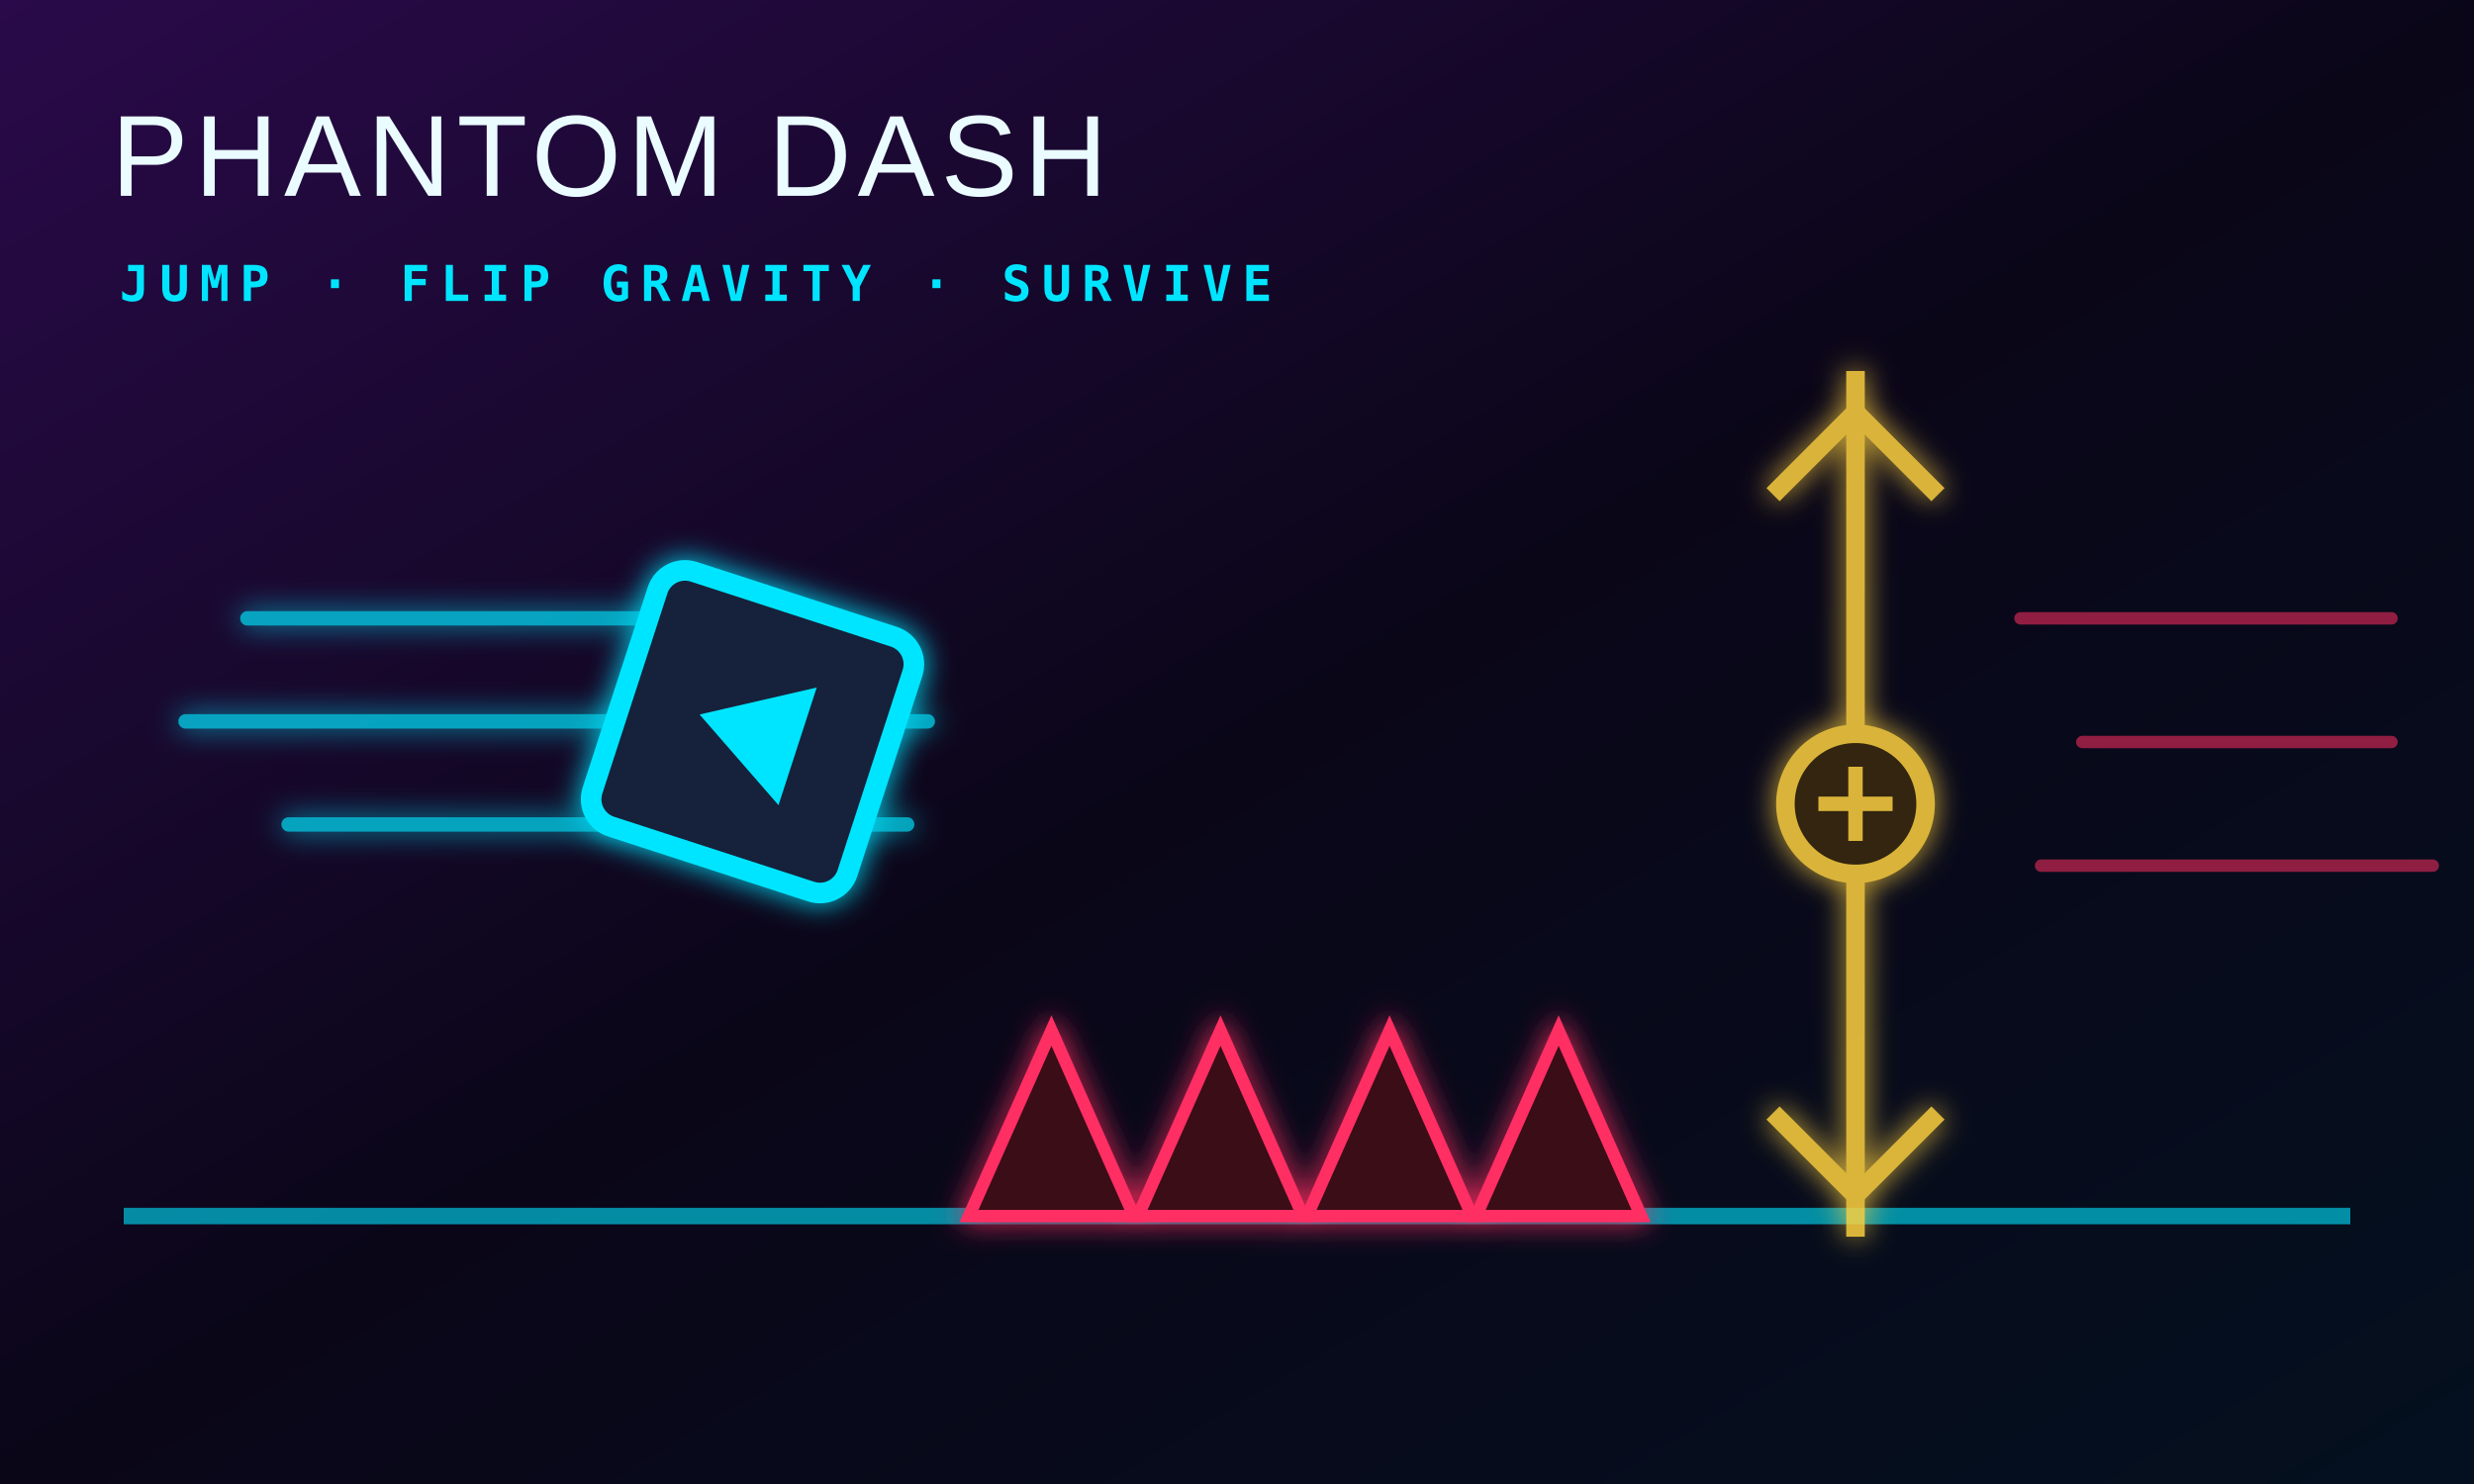
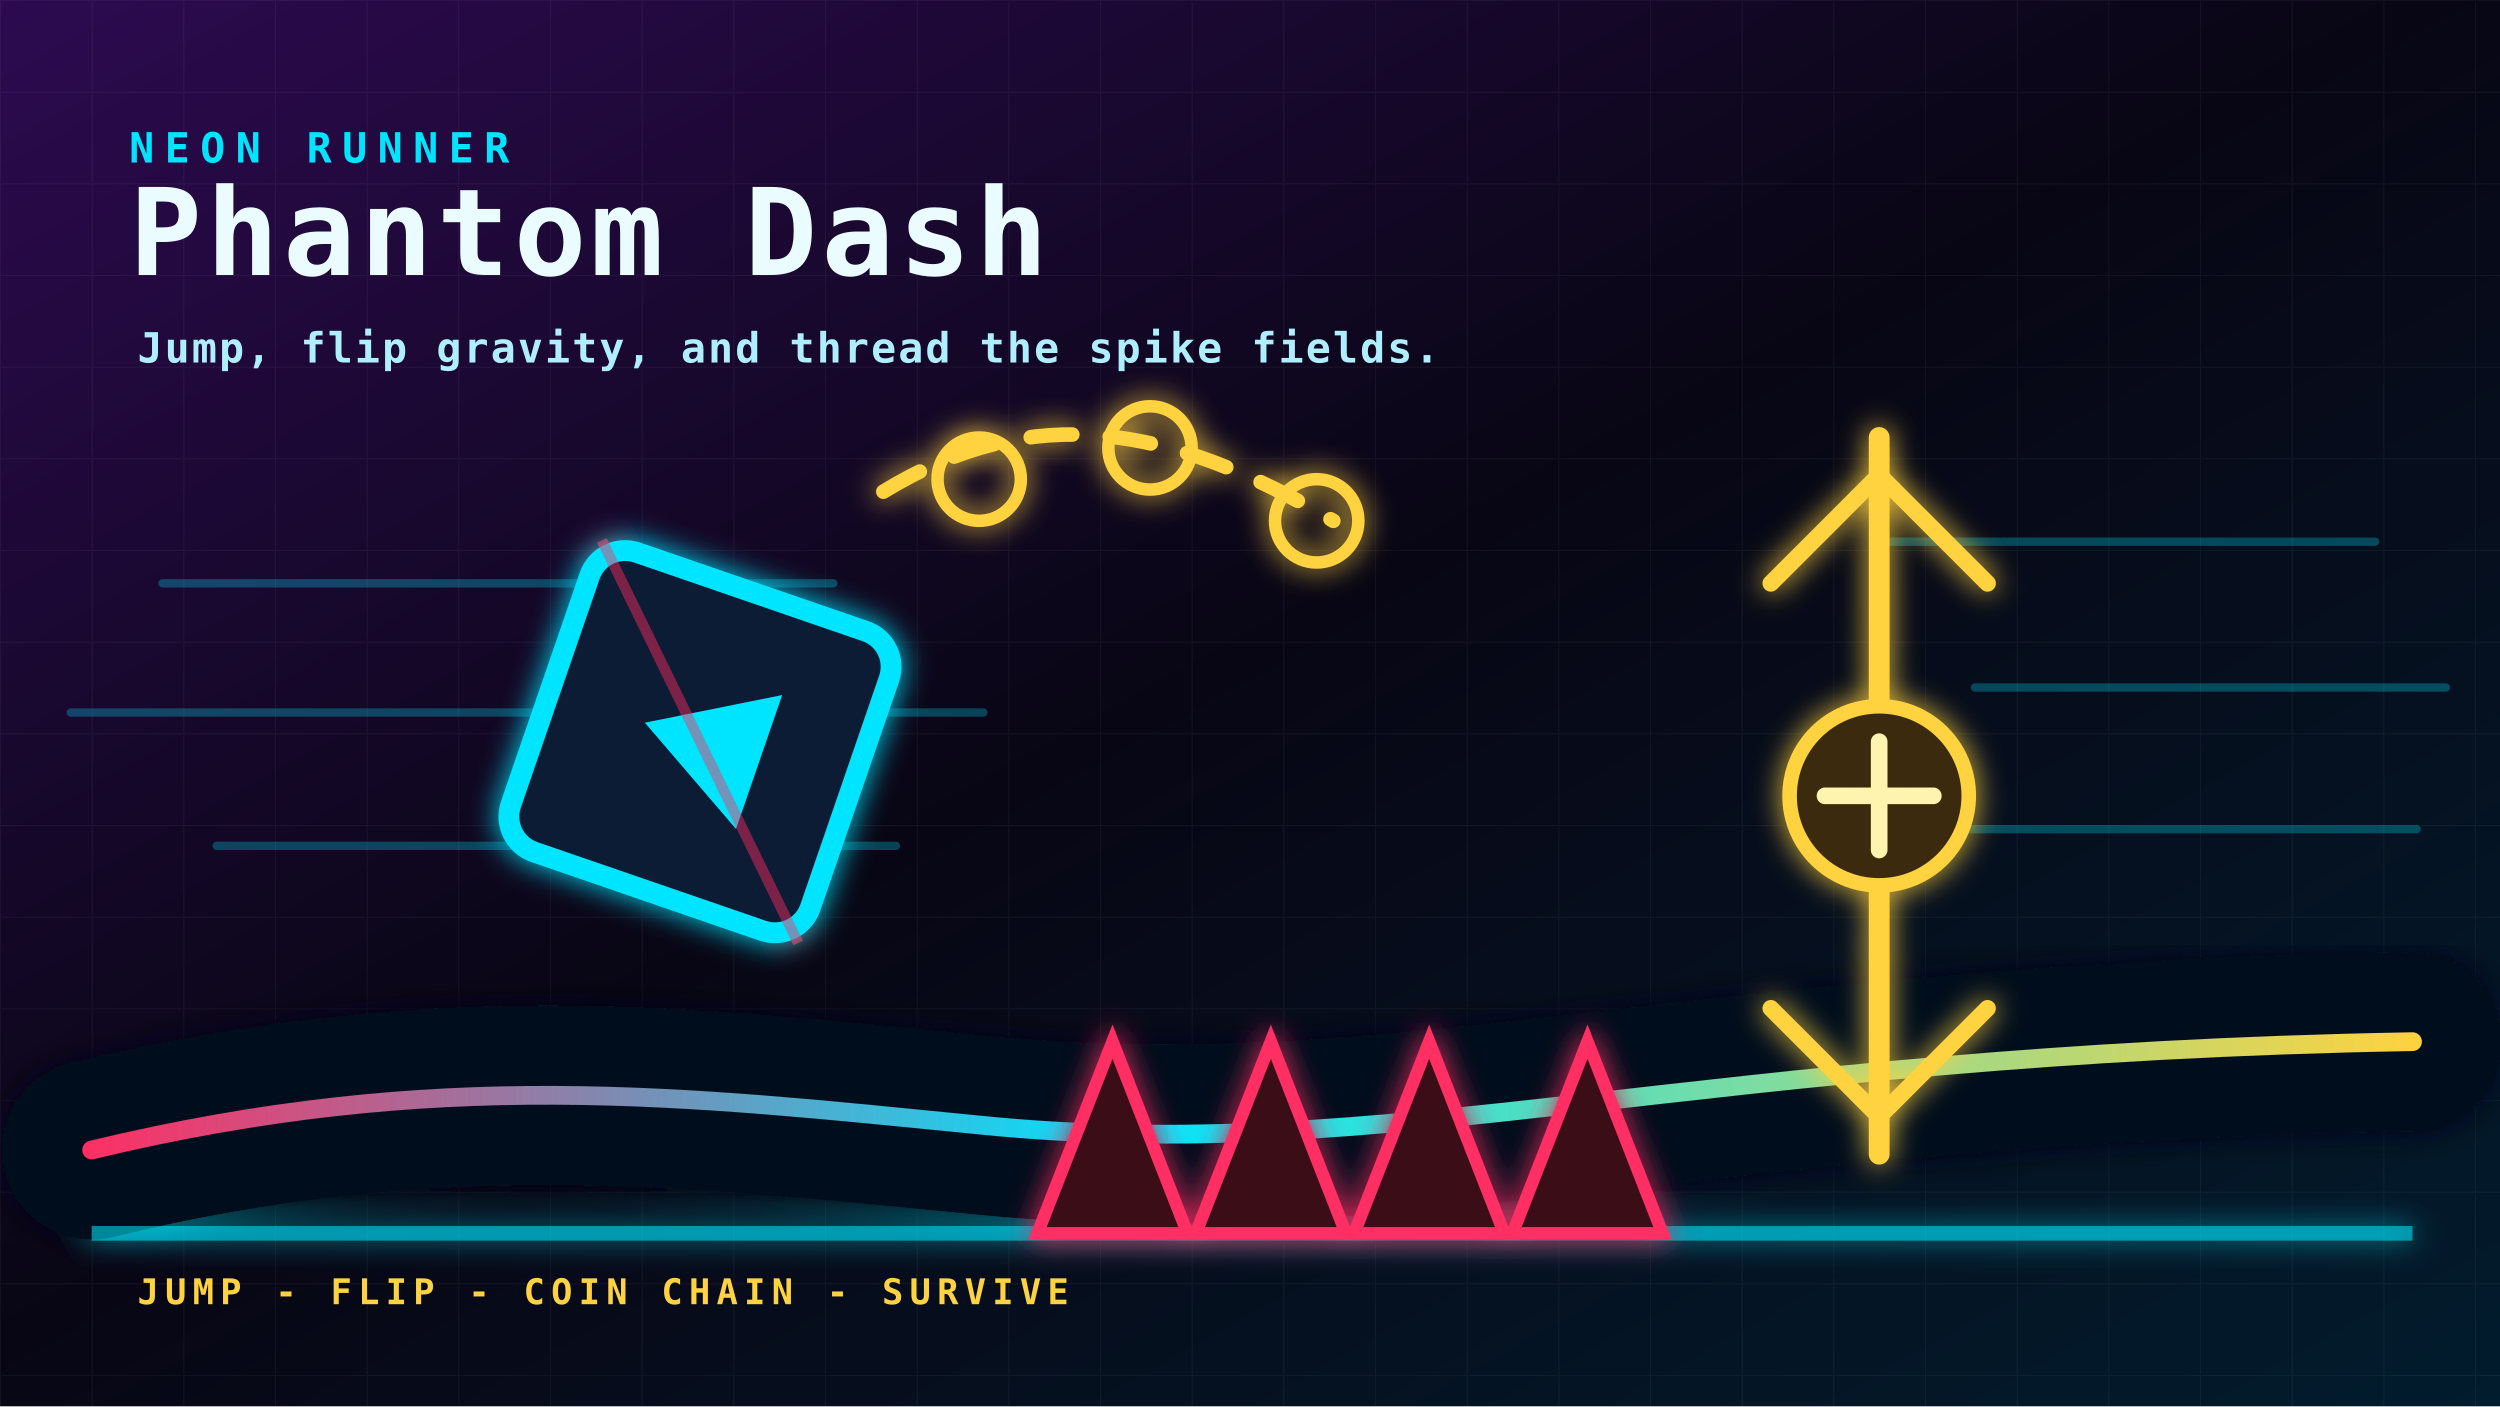
- <svg xmlns="http://www.w3.org/2000/svg" viewBox="0 0 1200 720" role="img" aria-labelledby="title desc">
+ <svg xmlns="http://www.w3.org/2000/svg" width="1200" height="675" viewBox="0 0 1200 675" role="img" aria-labelledby="title desc">
  <defs>
-     <linearGradient id="bg" x1="0" x2="1" y1="0" y2="1">
-       <stop offset="0" stop-color="#2a0a4a" />
-       <stop offset=".5" stop-color="#0a0618" />
-       <stop offset="1" stop-color="#04101f" />
+     <linearGradient id="bg" x1="0" y1="0" x2="1" y2="1">
+       <stop offset="0" stop-color="#2d0a50" />
+       <stop offset=".48" stop-color="#080614" />
+       <stop offset="1" stop-color="#021c2d" />
    </linearGradient>
-     <filter id="glow" x="-60%" y="-60%" width="220%" height="220%">
-       <feGaussianBlur stdDeviation="7" result="b" />
+     <linearGradient id="track" x1="0" y1="0" x2="1" y2="0">
+       <stop offset="0" stop-color="#ff2e63" />
+       <stop offset=".45" stop-color="#00e5ff" />
+       <stop offset="1" stop-color="#ffd23f" />
+     </linearGradient>
+     <filter id="glow" x="-50%" y="-50%" width="200%" height="200%">
+       <feGaussianBlur stdDeviation="7" result="blur" />
      <feMerge>
-         <feMergeNode in="b" />
+         <feMergeNode in="blur" />
        <feMergeNode in="SourceGraphic" />
      </feMerge>
    </filter>
+     <pattern id="grid" width="44" height="44" patternUnits="userSpaceOnUse">
+       <path d="M44 0H0V44" fill="none" stroke="#ffffff" stroke-opacity=".045" />
+     </pattern>
  </defs>
-   <rect width="1200" height="720" fill="url(#bg)" />
-   <g filter="url(#glow)" stroke="#00e5ff" stroke-width="7" opacity=".7" stroke-linecap="round">
-     <path d="M120 300h260M90 350h360M140 400h300" />
-   </g>
-   <path d="M60 590h1080" stroke="#00e5ff" stroke-width="8" opacity=".6" />
-   <g filter="url(#glow)" fill="#3a0d18" stroke="#ff2e63" stroke-width="6">
-     <path d="M470 590l40-90 40 90z" />
-     <path d="M552 590l40-90 40 90z" />
-     <path d="M634 590l40-90 40 90z" />
-     <path d="M716 590l40-90 40 90z" />
+   <rect width="1200" height="675" fill="url(#bg)" />
+   <rect width="1200" height="675" fill="url(#grid)" />
+   <g opacity=".28" stroke="#00e5ff" stroke-width="4" stroke-linecap="round">
+     <path d="M78 280 H400" />
+     <path d="M34 342 H472" />
+     <path d="M104 406 H430" />
+     <path d="M900 260 H1140" />
+     <path d="M948 330 H1174" />
+     <path d="M882 398 H1160" />
  </g>
  <g filter="url(#glow)">
-     <rect x="300" y="290" width="130" height="130" rx="14" transform="rotate(18 365 355)" fill="#14203a" stroke="#00e5ff" stroke-width="10" />
-     <path d="M338 355l50-30v60z" fill="#00e5ff" transform="rotate(18 365 355)" />
+     <path d="M44 552 C210 512 328 526 470 540 C668 560 812 506 1158 500" fill="none" stroke="#05111c" stroke-width="86" stroke-linecap="round" />
+     <path d="M44 552 C210 512 328 526 470 540 C668 560 812 506 1158 500" fill="none" stroke="url(#track)" stroke-width="9" stroke-linecap="round" />
+     <path d="M44 592 H1158" stroke="#00e5ff" stroke-width="7" opacity=".56" />
  </g>
-   <g filter="url(#glow)" opacity=".85" stroke="#ffd23f" stroke-width="9" fill="none">
-     <path d="M900 180v420" />
-     <path d="M900 200l-40 40M900 200l40 40M900 580l-40-40M900 580l40-40" />
-     <circle cx="900" cy="390" r="34" fill="#3a2c08" />
-     <path d="M900 372v36M882 390h36" stroke-width="7" />
+   <g filter="url(#glow)">
+     <g fill="#3a0d18" stroke="#ff2e63" stroke-width="6">
+       <path d="M498 592l36-92 36 92z" />
+       <path d="M574 592l36-92 36 92z" />
+       <path d="M650 592l36-92 36 92z" />
+       <path d="M726 592l36-92 36 92z" />
+     </g>
+     <g transform="translate(336 356) rotate(19)">
+       <rect x="-76" y="-76" width="152" height="152" rx="18" fill="#111b35" stroke="#00e5ff" stroke-width="10" />
+       <path d="M-28 0 L30 -34 L30 34 Z" fill="#00e5ff" />
+       <path d="M-76 -76 L76 76" stroke="#ff2e63" stroke-width="5" opacity=".45" />
+     </g>
+     <path d="M424 236 C496 192 562 204 640 250" stroke="#ffd23f" stroke-width="7" fill="none" stroke-dasharray="20 18" stroke-linecap="round" />
+     <g transform="translate(902 210)">
+       <path d="M0 0 V344" stroke="#ffd23f" stroke-width="10" stroke-linecap="round" />
+       <path d="M0 18 l-52 52M0 18 l52 52M0 326 l-52 -52M0 326 l52 -52" stroke="#ffd23f" stroke-width="8" fill="none" stroke-linecap="round" />
+       <circle cy="172" r="43" fill="#3a2c08" stroke="#ffd23f" stroke-width="7" />
+       <path d="M0 146 V198M-26 172 H26" stroke="#fff3b0" stroke-width="8" stroke-linecap="round" />
+     </g>
+     <g fill="none" stroke="#ffd23f" stroke-width="6">
+       <circle cx="470" cy="230" r="20" />
+       <circle cx="552" cy="215" r="20" />
+       <circle cx="632" cy="250" r="20" />
+     </g>
  </g>
-   <g fill="none" stroke="#ff2e63" stroke-width="6" opacity=".55" stroke-linecap="round">
-     <path d="M980 300h180M1010 360h150M990 420h190" />
+   <g font-family="ui-monospace,Menlo,Consolas,monospace">
+     <text x="62" y="78" fill="#00e5ff" font-size="20" font-weight="900" letter-spacing="5">NEON RUNNER</text>
+     <text x="62" y="132" fill="#eafcff" font-size="58" font-weight="900" letter-spacing="2">Phantom Dash</text>
+     <text x="66" y="174" fill="#aeeeff" font-size="20" font-weight="700" letter-spacing="1">Jump, flip gravity, and thread the spike fields.</text>
+     <text x="66" y="626" fill="#ffd23f" font-size="17" font-weight="900" letter-spacing="3">JUMP - FLIP - COIN CHAIN - SURVIVE</text>
  </g>
-   <text x="54" y="95" fill="#eafcff" font-family="Arial Black,Arial,sans-serif" font-size="56" letter-spacing="3">PHANTOM DASH</text>
-   <text x="58" y="146" fill="#00e5ff" font-family="ui-monospace,Menlo,monospace" font-size="24" font-weight="900" letter-spacing="5">JUMP · FLIP GRAVITY · SURVIVE</text>
</svg>
